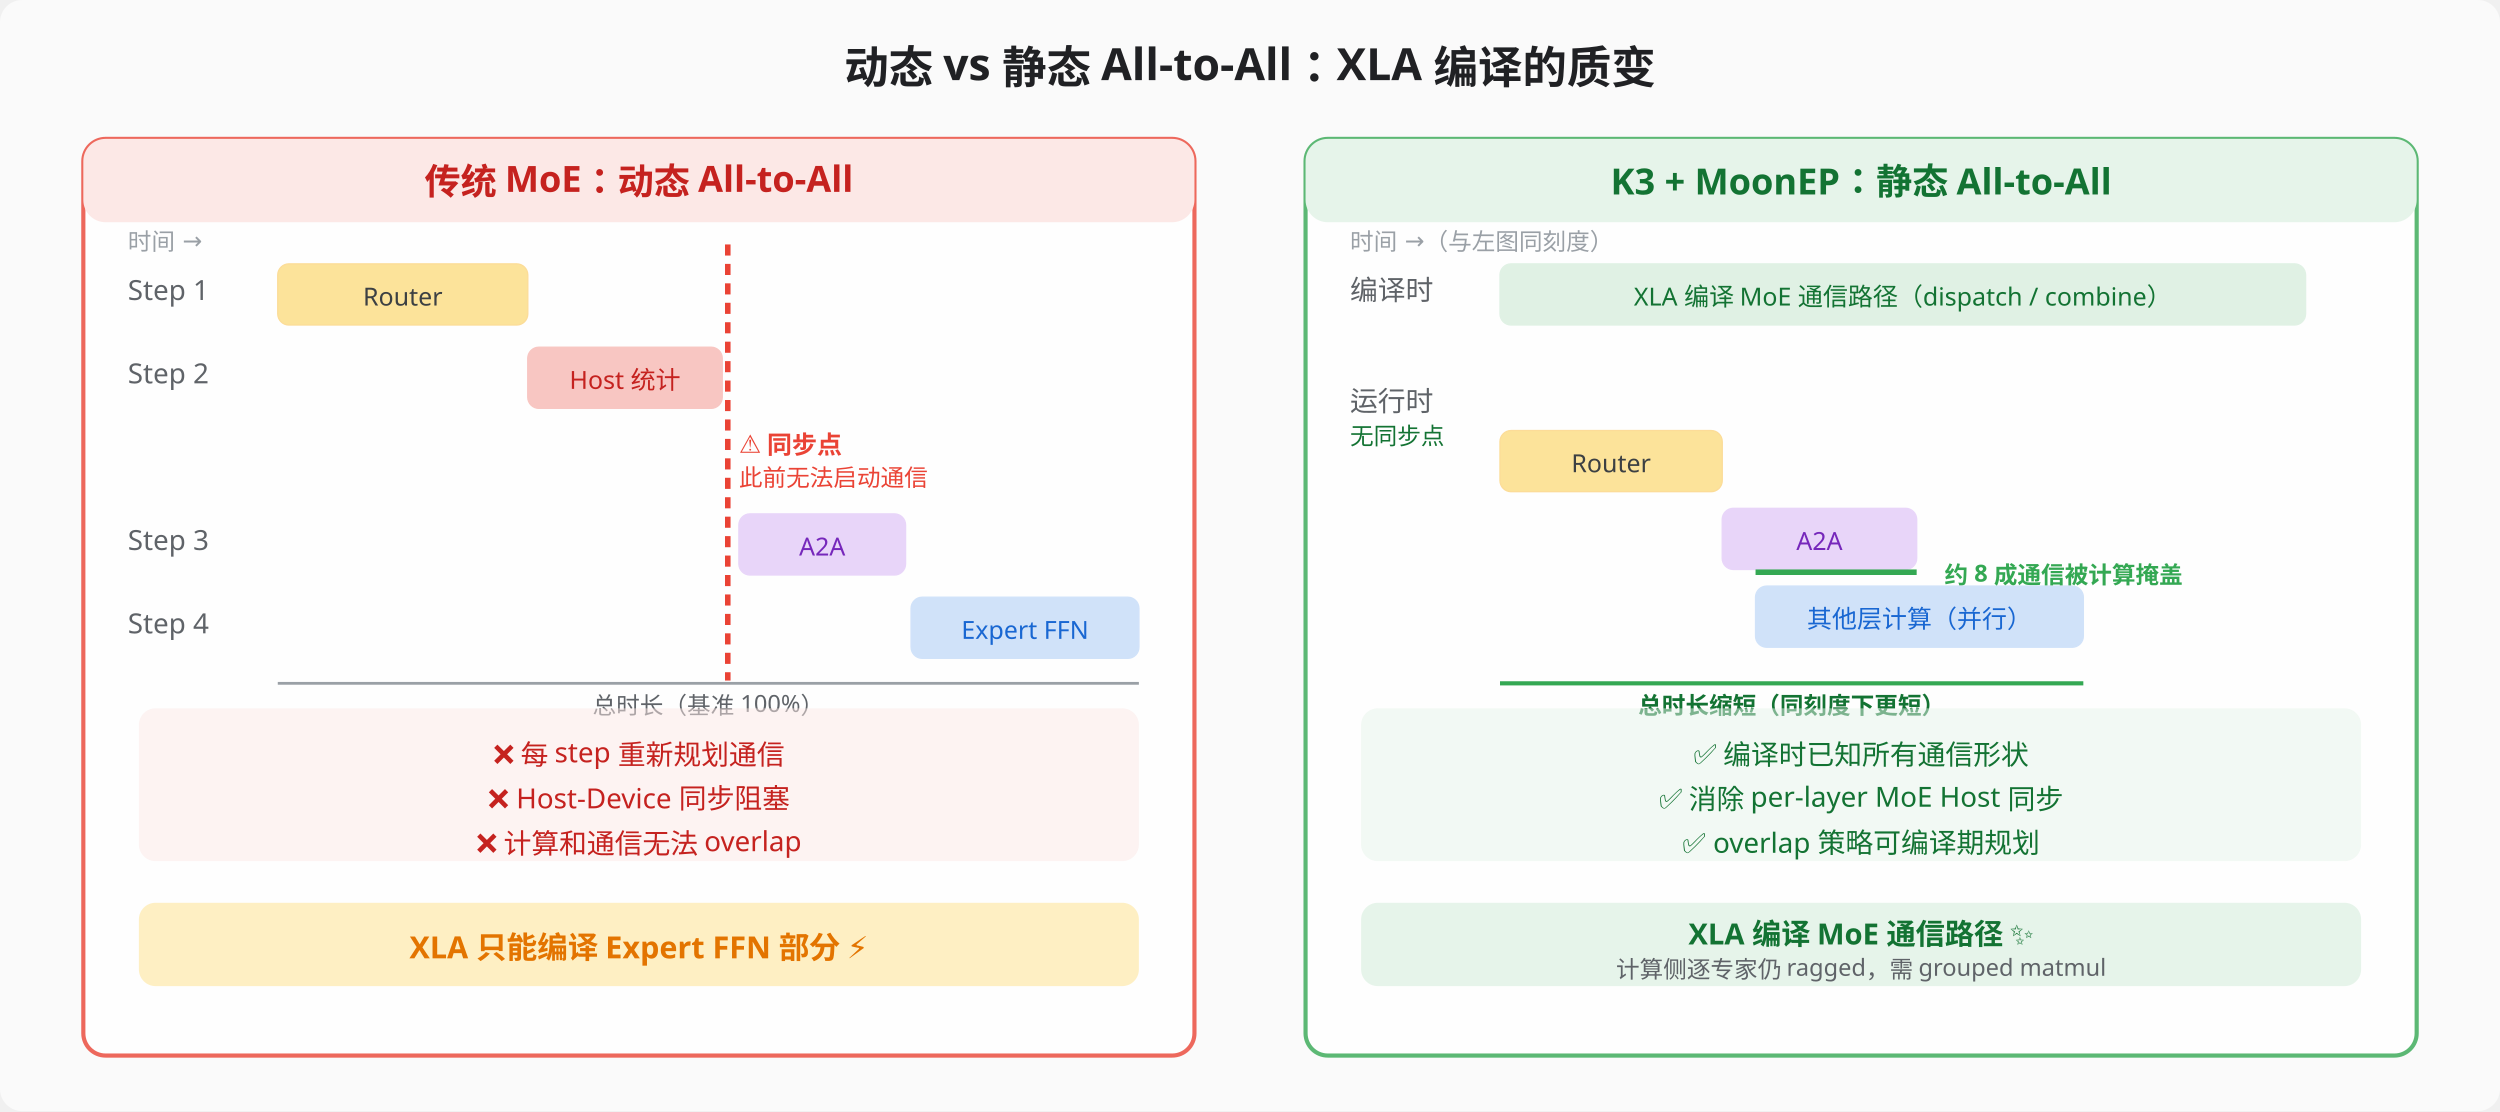
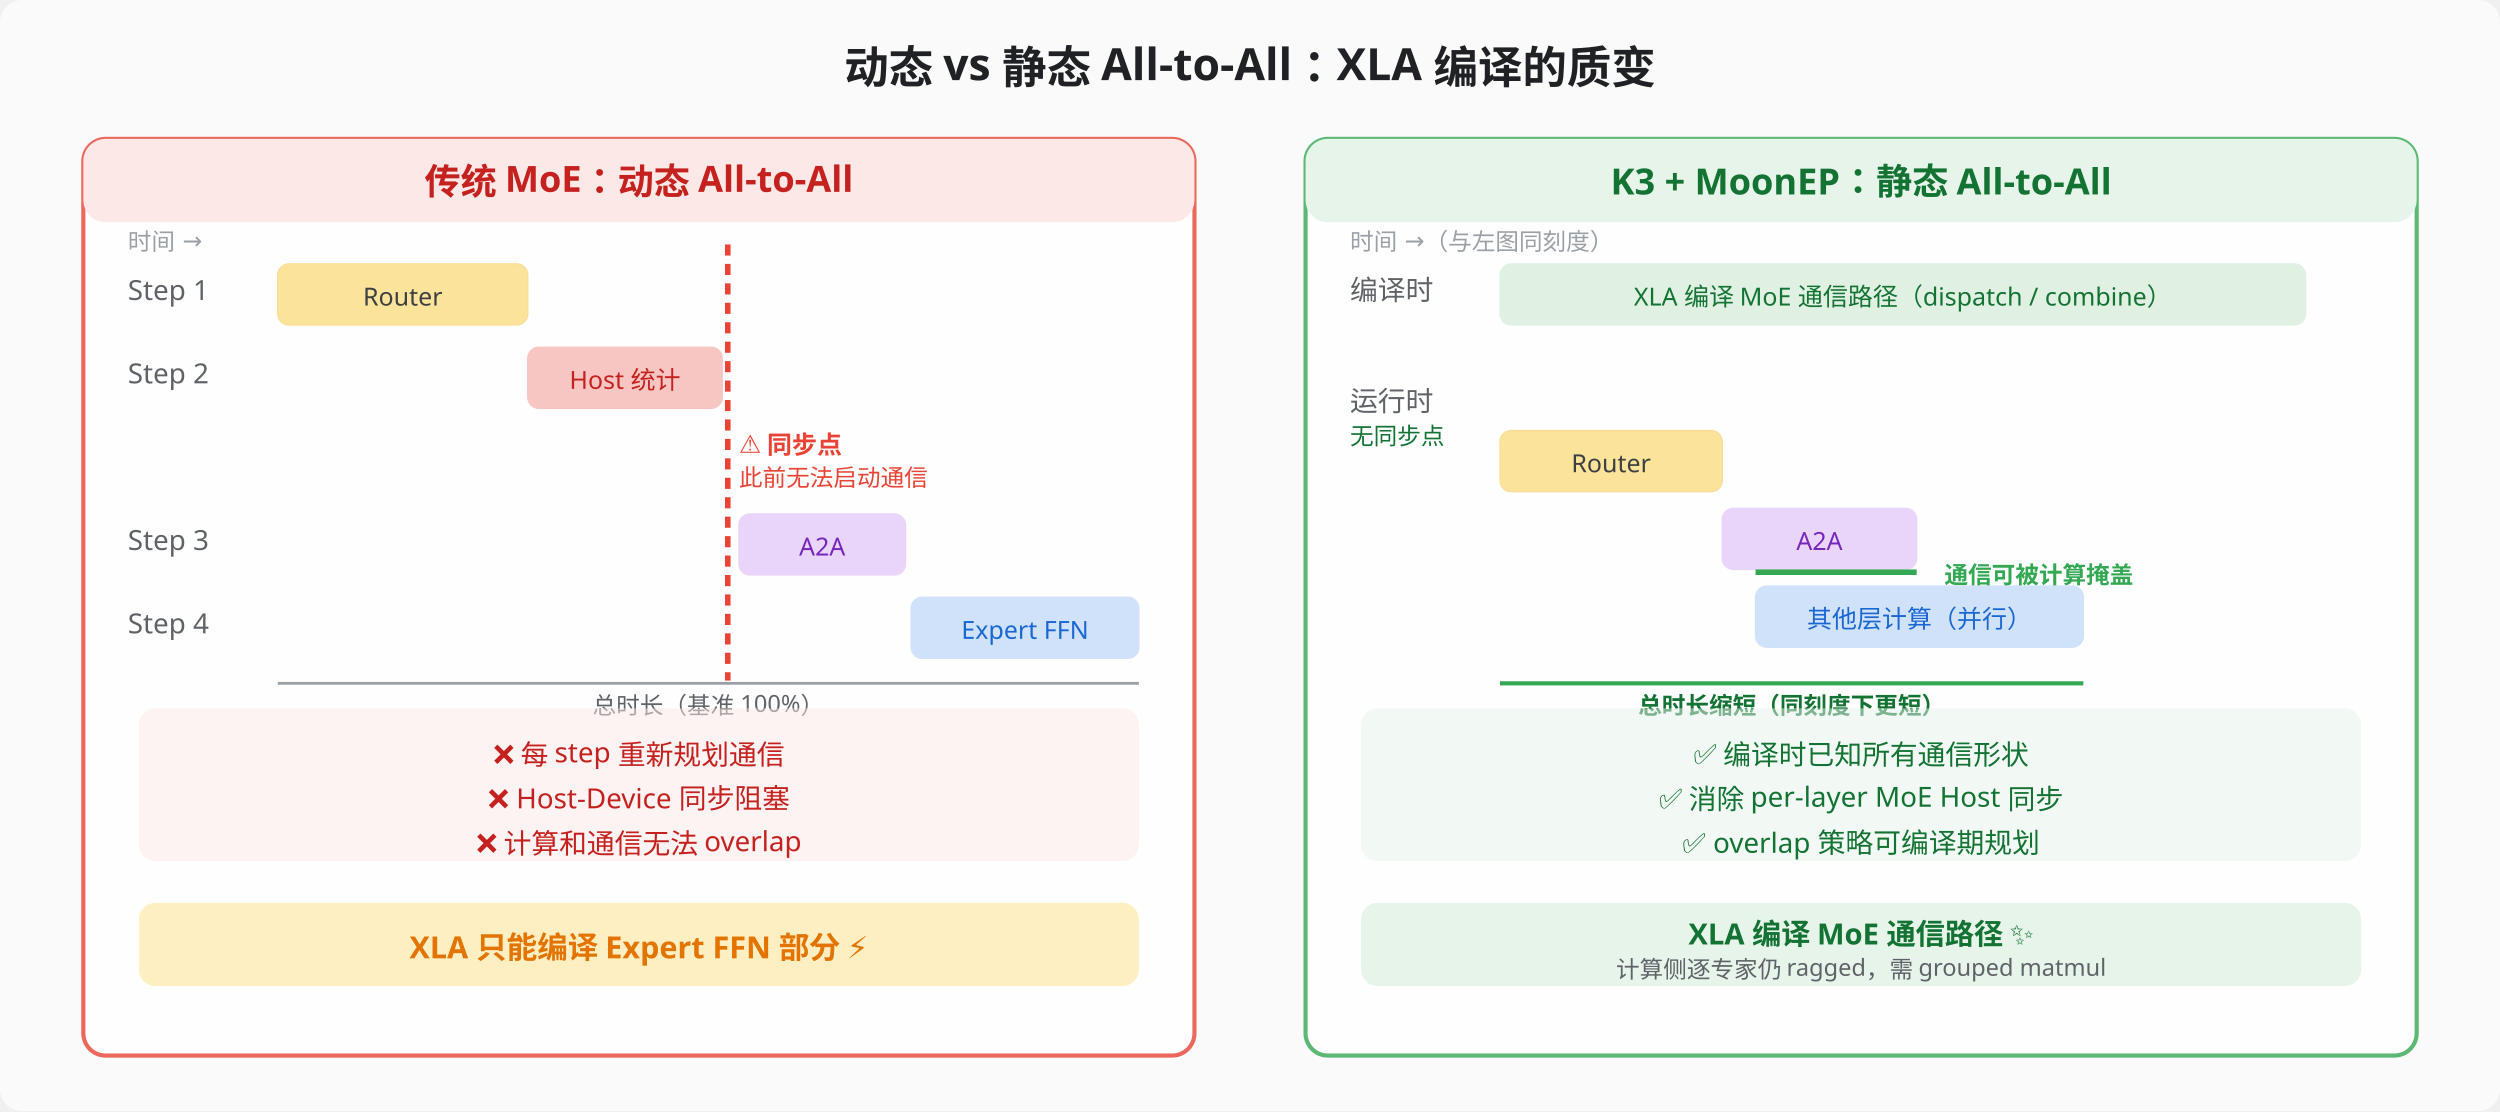
<svg xmlns="http://www.w3.org/2000/svg" viewBox="0 0 900 400" font-family="Google Sans, Segoe UI, sans-serif">
  <rect width="900" height="400" fill="#FAFAFA" rx="8" />
  <text x="450" y="30" text-anchor="middle" font-size="16" font-weight="700" fill="#202124">动态 vs 静态 All-to-All：XLA 编译的质变</text>
  <rect x="30" y="50" width="400" height="330" rx="8" fill="#FFF" stroke="#EA4335" stroke-width="1.5" opacity="0.8" />
  <rect x="30" y="50" width="400" height="30" rx="8" fill="#FCE8E6" />
  <text x="230" y="70" text-anchor="middle" font-size="13" font-weight="600" fill="#C5221F">传统 MoE：动态 All-to-All</text>
  <text x="46" y="90" font-size="8.5" fill="#9AA0A6">时间 →</text>
  <text x="46" y="108" font-size="10" fill="#5F6368">Step 1</text>
  <rect x="100" y="95" width="90" height="22" rx="4" fill="#FBBC04" opacity="0.4" stroke="#F9AB00" stroke-width="0.5" />
  <text x="145" y="110" text-anchor="middle" font-size="9" fill="#3C4043">Router</text>
  <text x="46" y="138" font-size="10" fill="#5F6368">Step 2</text>
  <rect x="190" y="125" width="70" height="22" rx="4" fill="#EA4335" opacity="0.3" stroke="#EA4335" stroke-width="0.5" />
  <text x="225" y="140" text-anchor="middle" font-size="9" fill="#C5221F">Host 统计</text>
  <line x1="262" y1="88" x2="262" y2="245" stroke="#EA4335" stroke-width="2" stroke-dasharray="4,3" />
  <text x="266" y="163" font-size="9" fill="#EA4335" font-weight="600">⚠️ 同步点</text>
  <text x="266" y="175" font-size="8.5" fill="#EA4335">此前无法启动通信</text>
  <text x="46" y="198" font-size="10" fill="#5F6368">Step 3</text>
  <rect x="266" y="185" width="60" height="22" rx="4" fill="#9334E6" opacity="0.2" stroke="#9334E6" stroke-width="0.5" />
  <text x="296" y="200" text-anchor="middle" font-size="9" fill="#7627BB">A2A</text>
  <text x="46" y="228" font-size="10" fill="#5F6368">Step 4</text>
  <rect x="328" y="215" width="82" height="22" rx="4" fill="#1A73E8" opacity="0.2" stroke="#1A73E8" stroke-width="0.5" />
  <text x="369" y="230" text-anchor="middle" font-size="9" fill="#1967D2">Expert FFN</text>
  <line x1="100" y1="246" x2="410" y2="246" stroke="#9AA0A6" stroke-width="1" />
  <text x="255" y="257" text-anchor="middle" font-size="8.5" fill="#5F6368">总时长（基准 100%）</text>
  <rect x="50" y="255" width="360" height="55" rx="6" fill="#FCE8E6" opacity="0.5" />
  <text x="230" y="275" text-anchor="middle" font-size="10" fill="#C5221F">❌ 每 step 重新规划通信</text>
  <text x="230" y="291" text-anchor="middle" font-size="10" fill="#C5221F">❌ Host-Device 同步阻塞</text>
  <text x="230" y="307" text-anchor="middle" font-size="10" fill="#C5221F">❌ 计算和通信无法 overlap</text>
  <rect x="50" y="325" width="360" height="30" rx="6" fill="#FEEFC3" />
  <text x="230" y="345" text-anchor="middle" font-size="11" font-weight="600" fill="#E37400">XLA 只能编译 Expert FFN 部分 ⚡</text>
  <rect x="470" y="50" width="400" height="330" rx="8" fill="#FFF" stroke="#34A853" stroke-width="1.5" opacity="0.8" />
  <rect x="470" y="50" width="400" height="30" rx="8" fill="#E6F4EA" />
  <text x="670" y="70" text-anchor="middle" font-size="13" font-weight="600" fill="#137333">K3 + MoonEP：静态 All-to-All</text>
  <text x="486" y="90" font-size="8.5" fill="#9AA0A6">时间 →（与左图同刻度）</text>
  <text x="486" y="108" font-size="10" fill="#5F6368">编译时</text>
  <rect x="540" y="95" width="290" height="22" rx="4" fill="#34A853" opacity="0.15" stroke="#34A853" stroke-width="0.5" />
  <text x="685" y="110" text-anchor="middle" font-size="9" fill="#137333">XLA 编译 MoE 通信路径（dispatch / combine）</text>
  <text x="486" y="148" font-size="10" fill="#5F6368">运行时</text>
  <text x="486" y="160" font-size="8.5" fill="#137333">无同步点</text>
  <rect x="540" y="155" width="80" height="22" rx="4" fill="#FBBC04" opacity="0.4" stroke="#F9AB00" stroke-width="0.5" />
  <text x="580" y="170" text-anchor="middle" font-size="9" fill="#3C4043">Router</text>
  <rect x="620" y="183" width="70" height="22" rx="4" fill="#9334E6" opacity="0.2" stroke="#9334E6" stroke-width="0.5" />
  <text x="655" y="198" text-anchor="middle" font-size="9" fill="#7627BB">A2A</text>
  <rect x="632" y="211" width="118" height="22" rx="4" fill="#1A73E8" opacity="0.2" stroke="#1A73E8" stroke-width="0.5" />
  <text x="691" y="226" text-anchor="middle" font-size="9" fill="#1967D2">其他层计算（并行）</text>
  <line x1="632" y1="206" x2="690" y2="206" stroke="#34A853" stroke-width="2" />
-   <text x="700" y="210" font-size="8.5" font-weight="600" fill="#34A853">约 8 成通信被计算掩盖</text>
+   <text x="700" y="210" font-size="8.5" font-weight="600" fill="#34A853">通信可被计算掩盖</text>
  <line x1="540" y1="246" x2="750" y2="246" stroke="#34A853" stroke-width="1.5" />
  <text x="645" y="257" text-anchor="middle" font-size="8.5" fill="#137333" font-weight="600">总时长缩短（同刻度下更短）</text>
  <rect x="490" y="255" width="360" height="55" rx="6" fill="#E6F4EA" opacity="0.5" />
  <text x="670" y="275" text-anchor="middle" font-size="10" fill="#137333">✅ 编译时已知所有通信形状</text>
  <text x="670" y="291" text-anchor="middle" font-size="10" fill="#137333">✅ 消除 per-layer MoE Host 同步</text>
  <text x="670" y="307" text-anchor="middle" font-size="10" fill="#137333">✅ overlap 策略可编译期规划</text>
  <rect x="490" y="325" width="360" height="30" rx="6" fill="#E6F4EA" />
  <text x="670" y="340" text-anchor="middle" font-size="10.5" font-weight="600" fill="#137333">XLA 编译 MoE 通信路径 ✨</text>
  <text x="670" y="352" text-anchor="middle" font-size="8.5" fill="#5F6368">计算侧逐专家仍 ragged，需 grouped matmul</text>
</svg>
